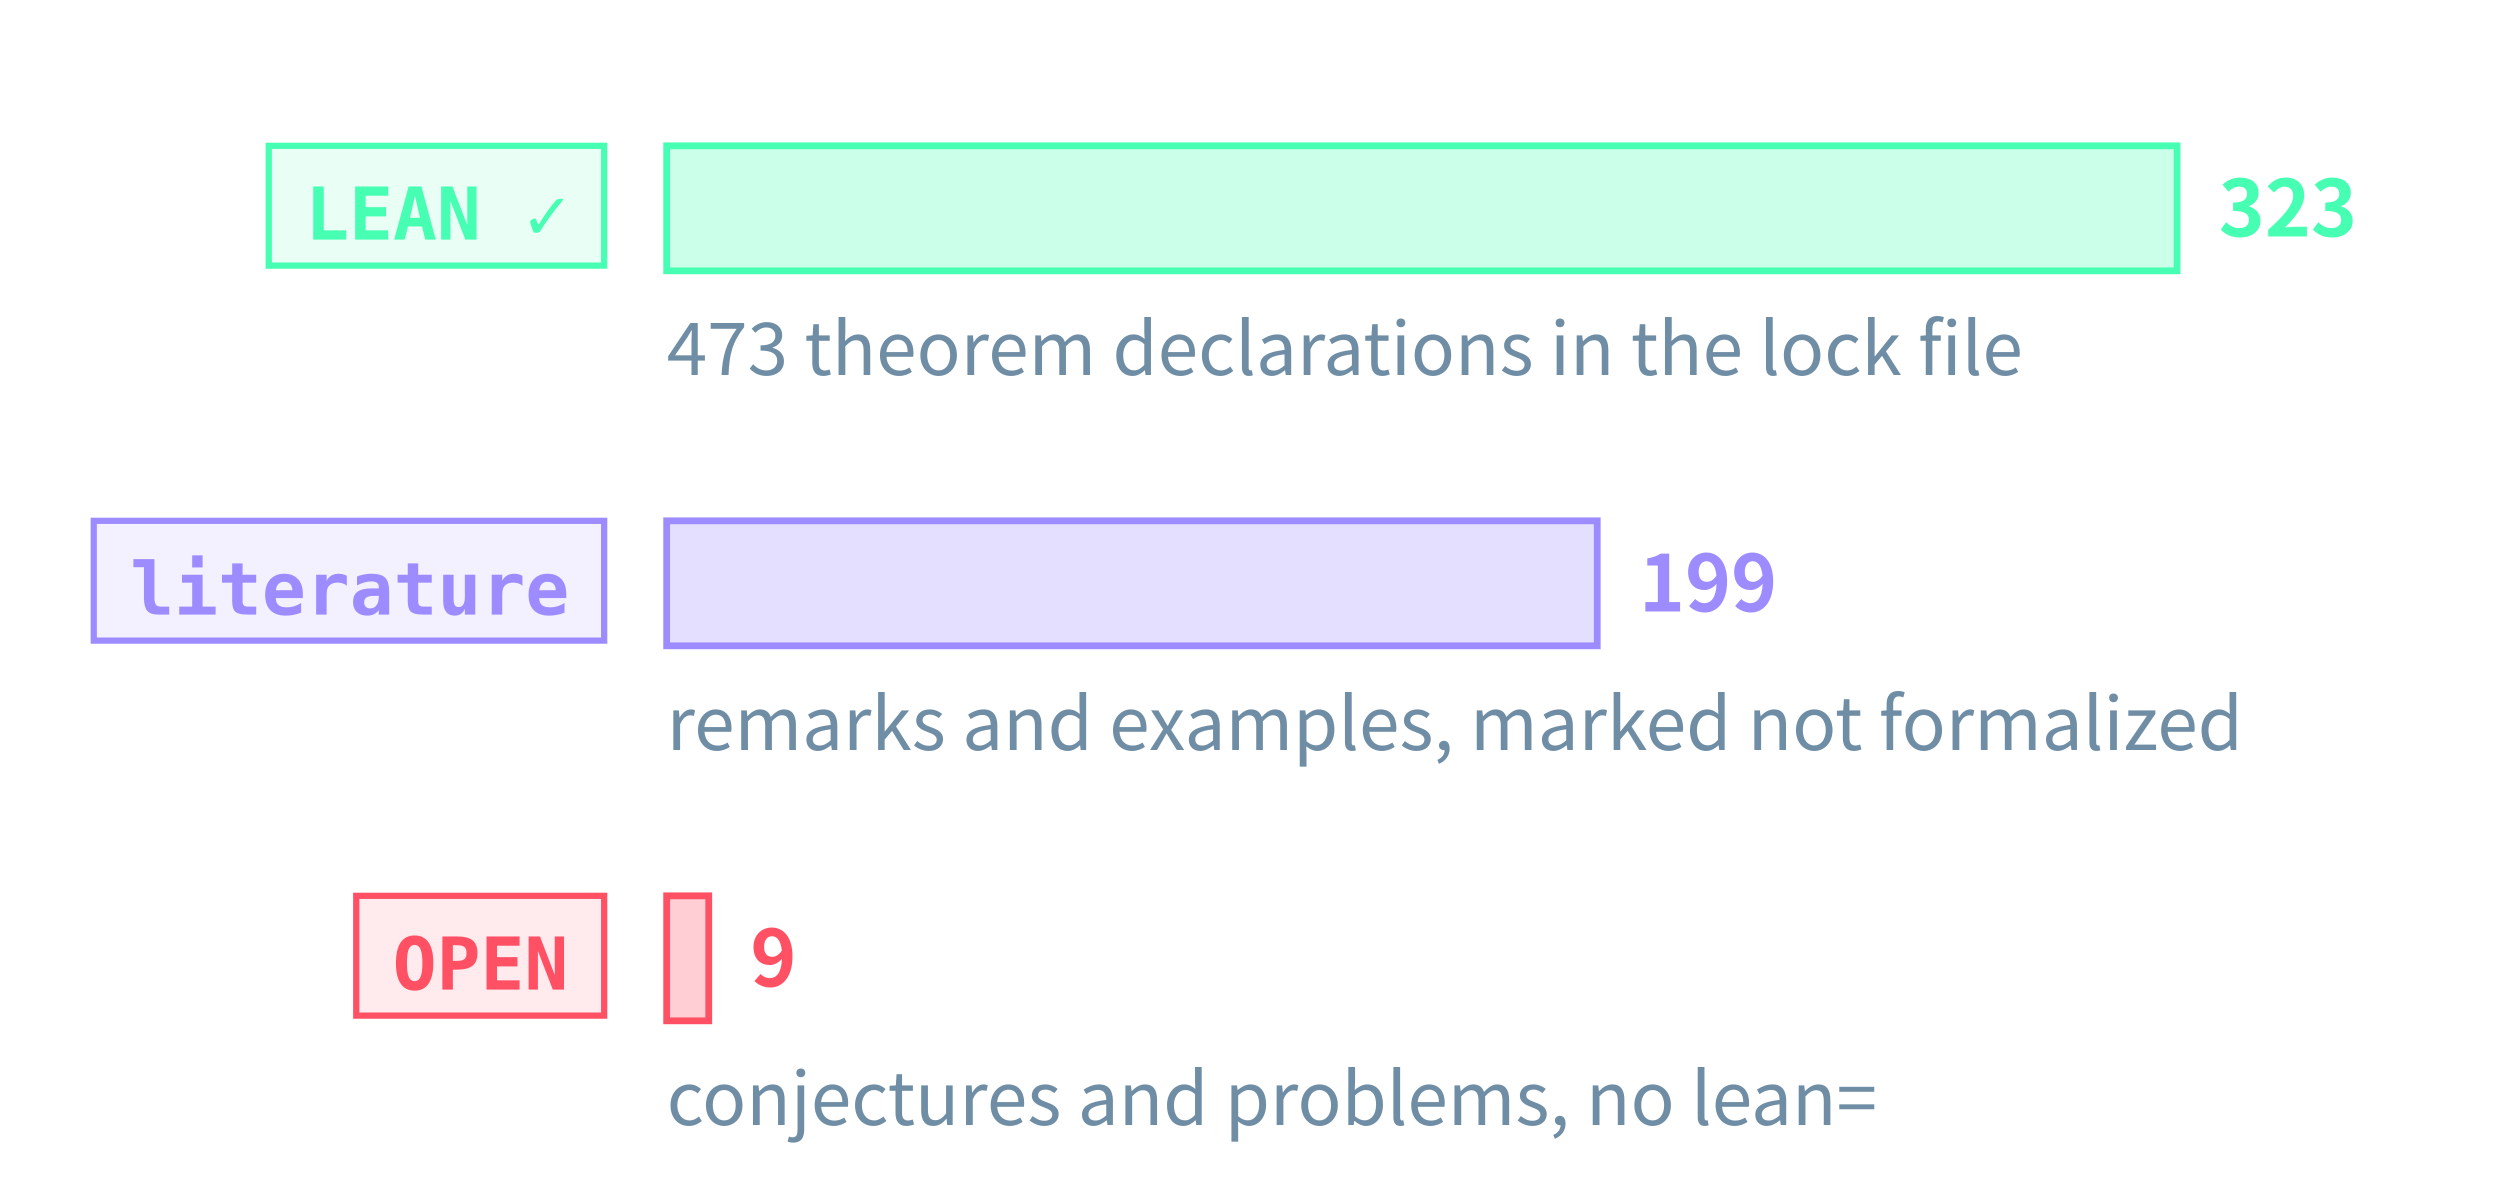
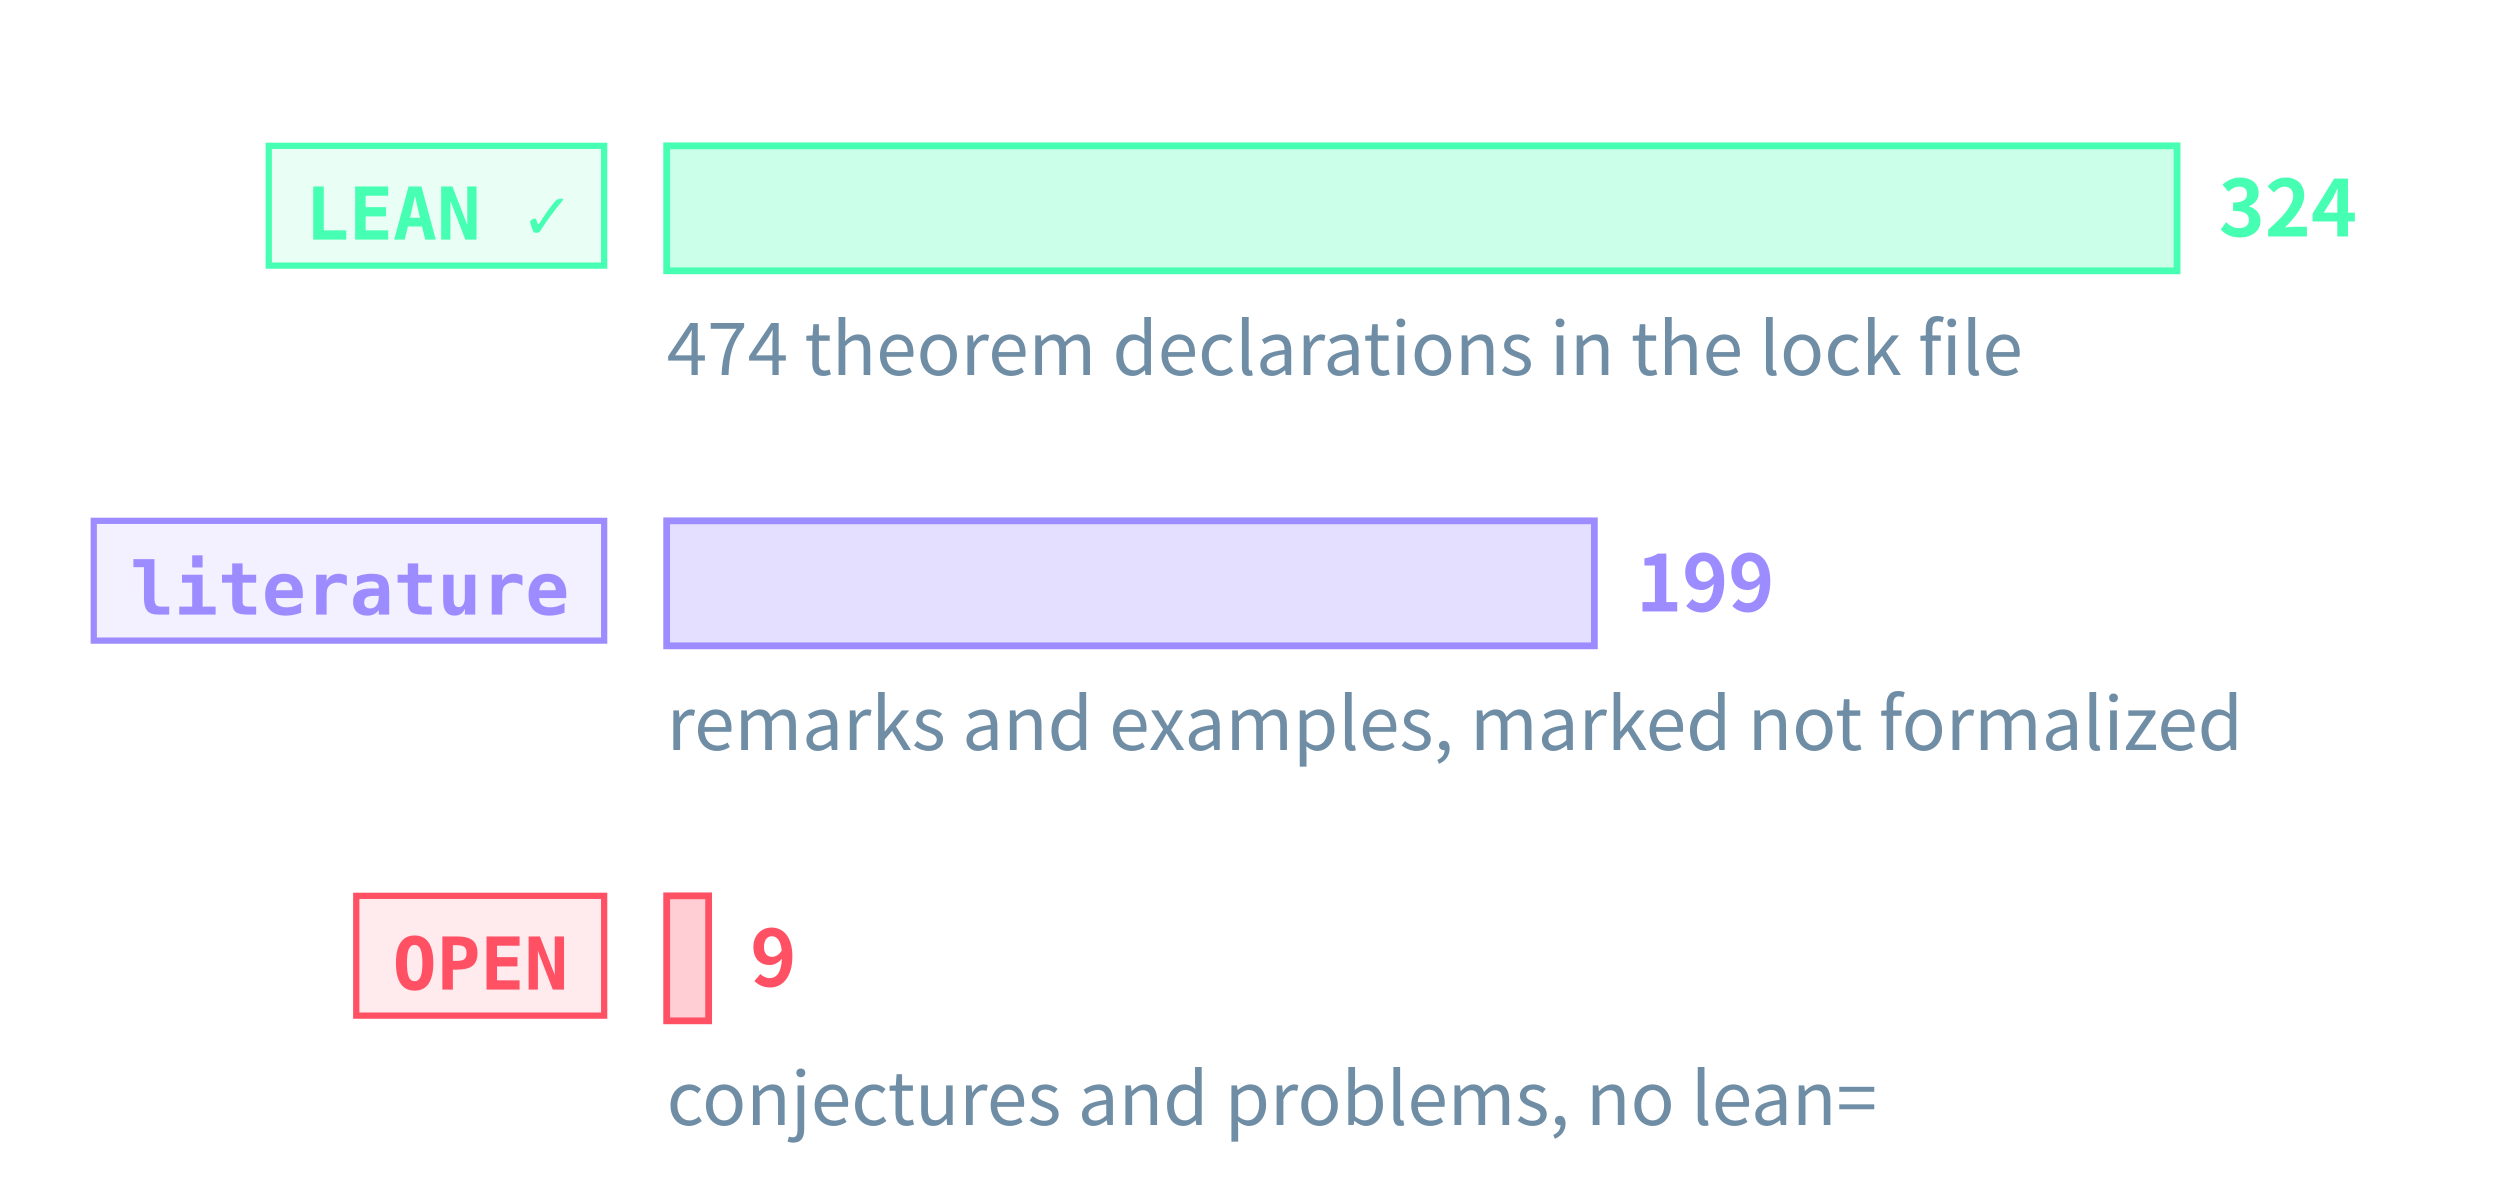
<svg xmlns="http://www.w3.org/2000/svg" class="tr-fig" data-tr-fig="prelude-three-tiers" data-lang="en" viewBox="0 0 480 230" width="480" height="230" font-family="'Noto Sans SC', 'Noto Sans CJK SC', 'Source Sans 3', 'PingFang SC', 'Microsoft YaHei', system-ui, sans-serif" role="img" aria-label="Three bars, each with a tag. The top bar is green, tagged LEAN ✓: the theorems, lemmas, propositions and corollaries with a Lean reference, the longest. The middle bar is violet, tagged “literature”: the remarks and examples marked as literature results. The bottom bar is red, tagged OPEN: the open conjectures and problems, very short. Each bar ends in its count; under the green bar a note gives the number of theorem declarations in the lock file.">
  <style>.ts-ink{stroke:#d4efff}.tf-ink{fill:#d4efff}.ts-dim{stroke:#6f8ea5}.tf-dim{fill:#6f8ea5}.ts-faint{stroke:#34506a}.tf-faint{fill:#34506a}.ts-edge{stroke:#143049}.tf-edge{fill:#143049}.ts-hot{stroke:#1f5d7c}.tf-hot{fill:#1f5d7c}.ts-bg{stroke:#03060c}.tf-bg{fill:#03060c}.ts-panel{stroke:#07101b}.tf-panel{fill:#07101b}.ts-sheet{stroke:#050c16}.tf-sheet{fill:#050c16}.ts-cyan{stroke:#19f0ff}.tf-cyan{fill:#19f0ff}.ts-magenta{stroke:#ff2fd0}.tf-magenta{fill:#ff2fd0}.ts-amber{stroke:#ffc83d}.tf-amber{fill:#ffc83d}.ts-violet{stroke:#9d8cff}.tf-violet{fill:#9d8cff}.ts-ok{stroke:#46ffb2}.tf-ok{fill:#46ffb2}.ts-warn{stroke:#ff5064}.tf-warn{fill:#ff5064}.ts-blue{stroke:#2a7bff}.tf-blue{fill:#2a7bff}.ts-orange{stroke:#ff8a3c}.tf-orange{fill:#ff8a3c}.ts-sigma{stroke:#cfe3ff}.tf-sigma{fill:#cfe3ff}</style>
  <rect x="51.6" y="28" width="64.4" height="23" class="ts-ok tf-ok" stroke-width="1.2" fill-opacity="0.12" />
  <text class="tf-ok tr-fig-mono" x="58.6" y="46" font-size="14" font-family="'JetBrains Mono', 'DejaVu Sans Mono', ui-monospace, Menlo, Consolas, monospace" font-weight="600">LEAN ✓</text>
  <rect x="128" y="28" width="290" height="24" class="ts-ok tf-ok" stroke-width="1.3" fill-opacity="0.28" />
-   <text class="tf-ok" x="426" y="45.4" font-size="15" font-weight="600">323</text>
+   <text class="tf-ok" x="426" y="45.4" font-size="15" font-weight="600">324</text>
  <rect x="18" y="100" width="98" height="23" class="ts-violet tf-violet" stroke-width="1.2" fill-opacity="0.12" />
  <text class="tf-violet tr-fig-mono" x="25" y="118" font-size="14" font-family="'JetBrains Mono', 'DejaVu Sans Mono', ui-monospace, Menlo, Consolas, monospace" font-weight="600">literature</text>
-   <rect x="128" y="100" width="178.67" height="24" class="ts-violet tf-violet" stroke-width="1.3" fill-opacity="0.28" />
-   <text class="tf-violet" x="314.67" y="117.4" font-size="15" font-weight="600">199</text>
+   <rect x="128" y="100" width="178.12" height="24" class="ts-violet tf-violet" stroke-width="1.3" fill-opacity="0.28" />
+   <text class="tf-violet" x="314.12" y="117.4" font-size="15" font-weight="600">199</text>
  <rect x="68.4" y="172" width="47.6" height="23" class="ts-warn tf-warn" stroke-width="1.2" fill-opacity="0.12" />
  <text class="tf-warn tr-fig-mono" x="75.4" y="190" font-size="14" font-family="'JetBrains Mono', 'DejaVu Sans Mono', ui-monospace, Menlo, Consolas, monospace" font-weight="600">OPEN</text>
-   <rect x="128" y="172" width="8.08" height="24" class="ts-warn tf-warn" stroke-width="1.3" fill-opacity="0.28" />
-   <text class="tf-warn" x="144.08" y="189.4" font-size="15" font-weight="600">9</text>
-   <text class="tf-dim" x="128" y="72" font-size="14">473 theorem declarations in the lock file</text>
+   <rect x="128" y="172" width="8.06" height="24" class="ts-warn tf-warn" stroke-width="1.3" fill-opacity="0.28" />
+   <text class="tf-warn" x="144.06" y="189.4" font-size="15" font-weight="600">9</text>
+   <text class="tf-dim" x="128" y="72" font-size="14">474 theorem declarations in the lock file</text>
  <text class="tf-dim" x="128" y="144" font-size="14">remarks and examples, marked not formalized</text>
  <text class="tf-dim" x="128" y="216" font-size="14">conjectures and problems, no lean=</text>
</svg>
